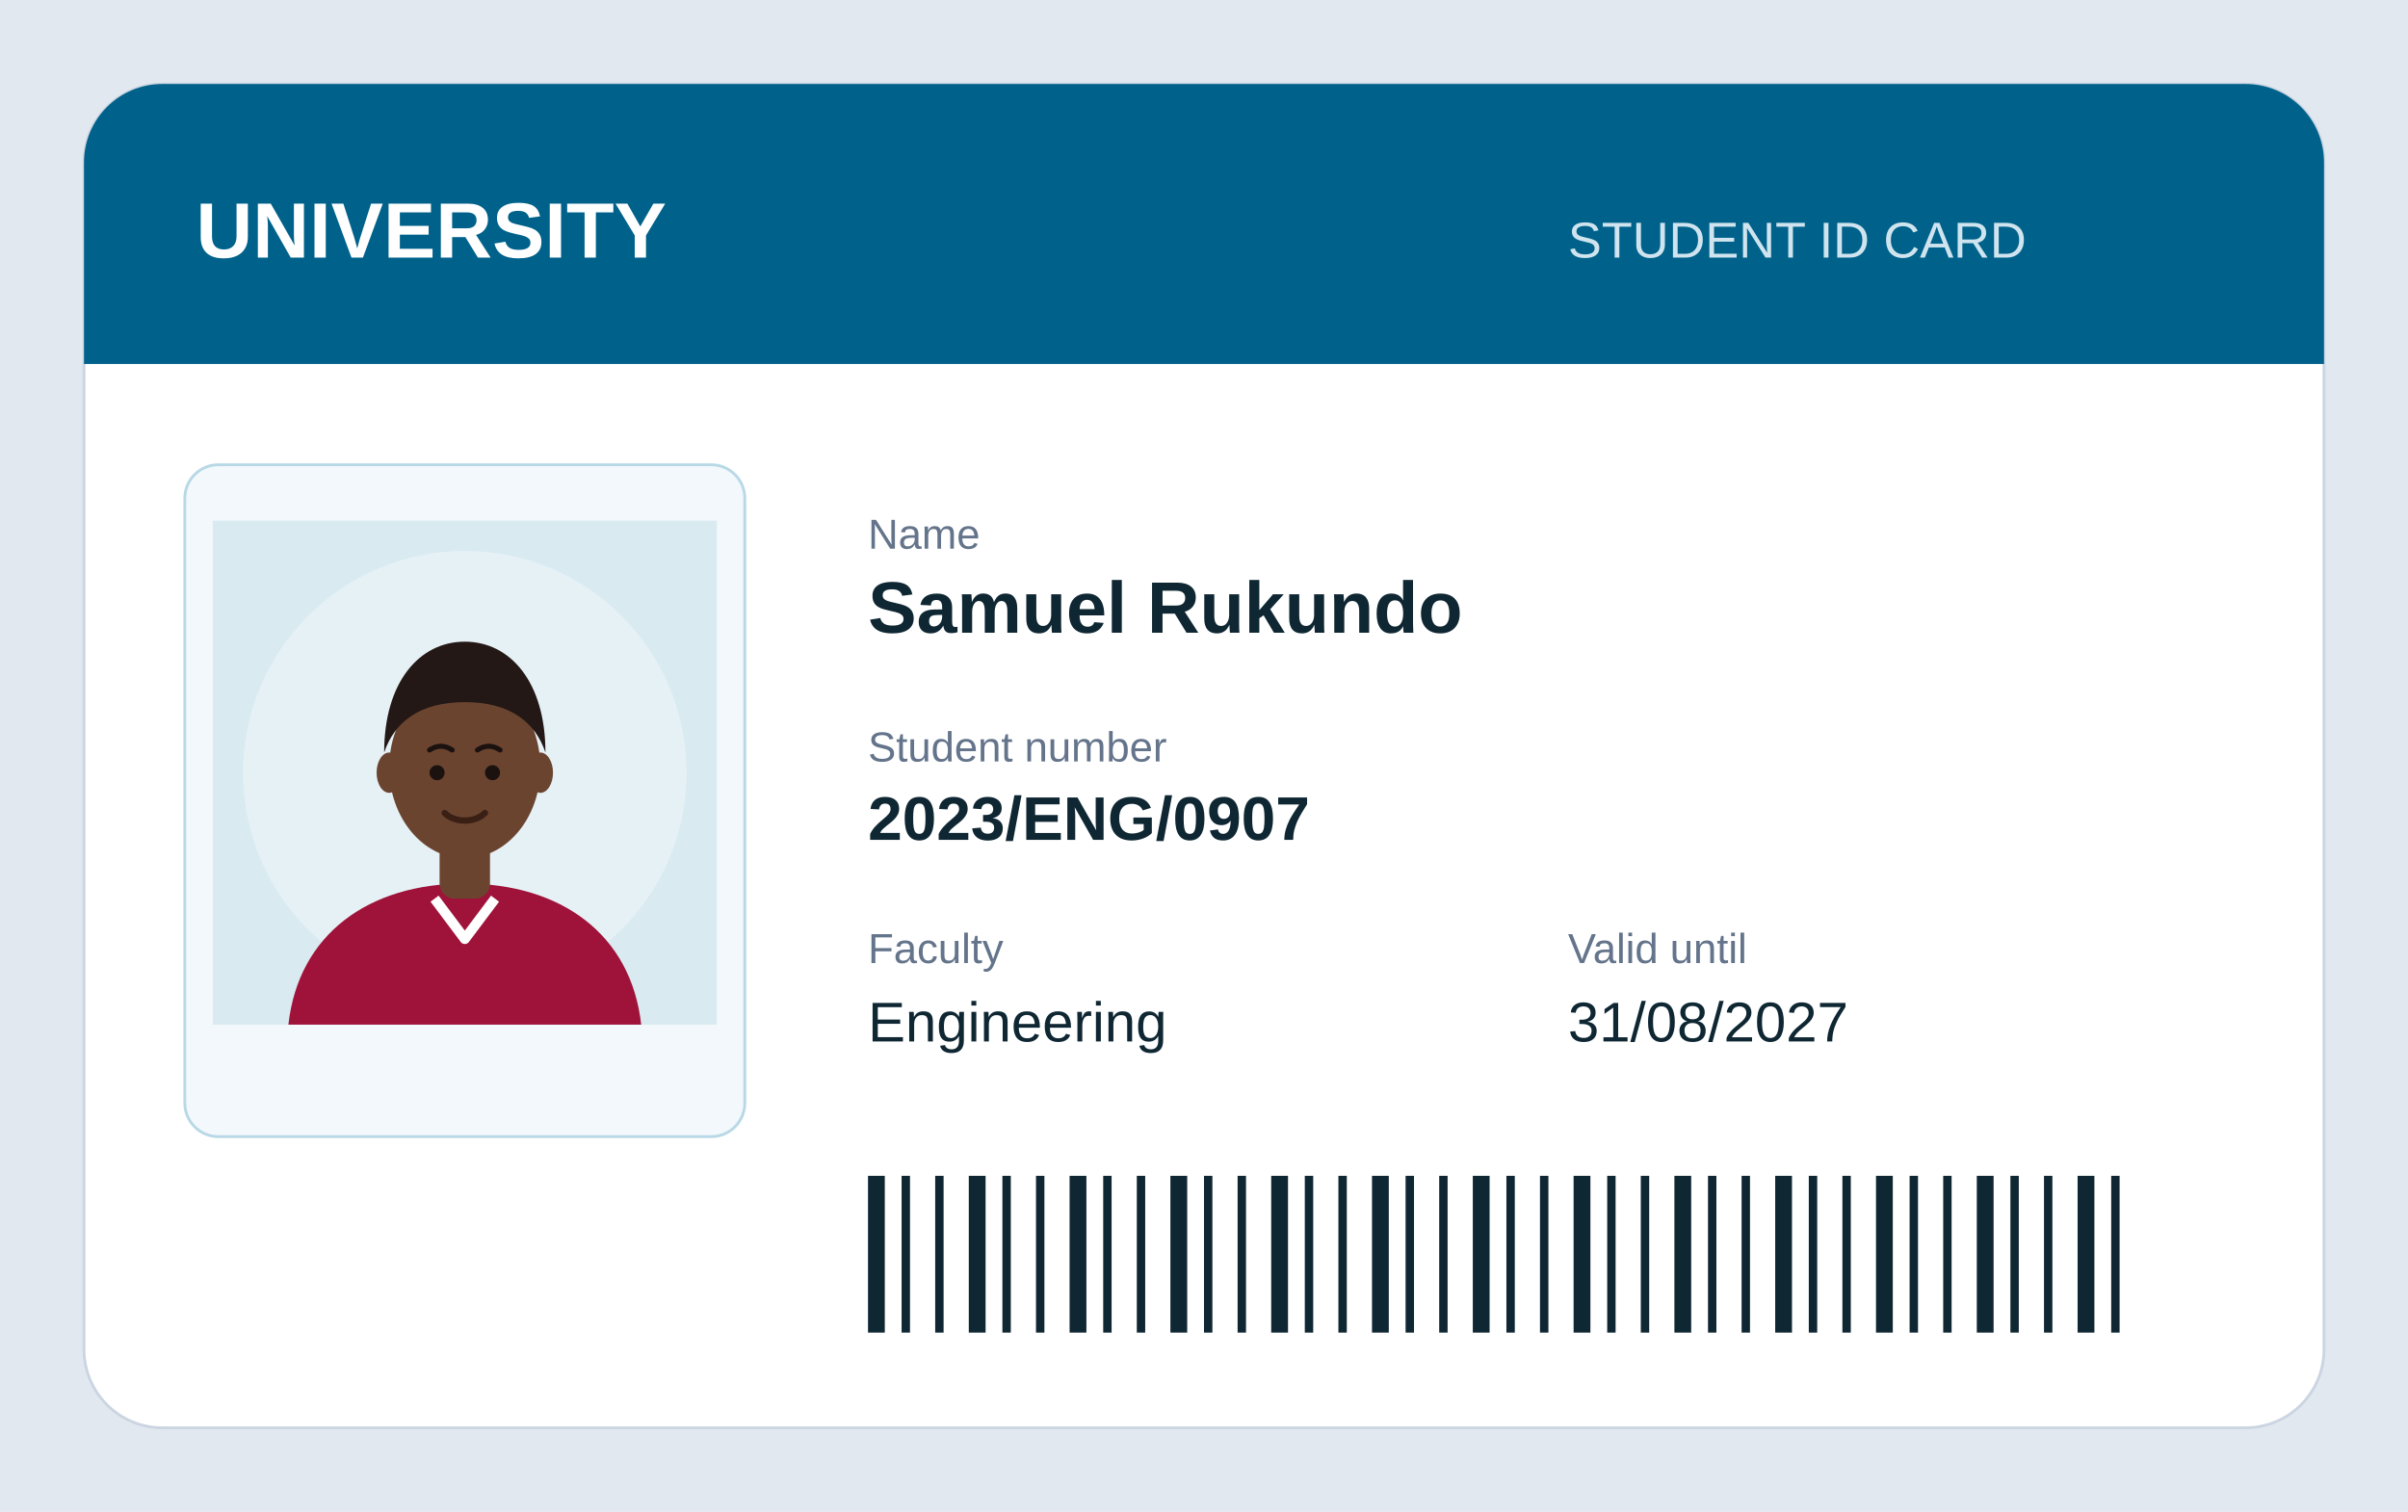
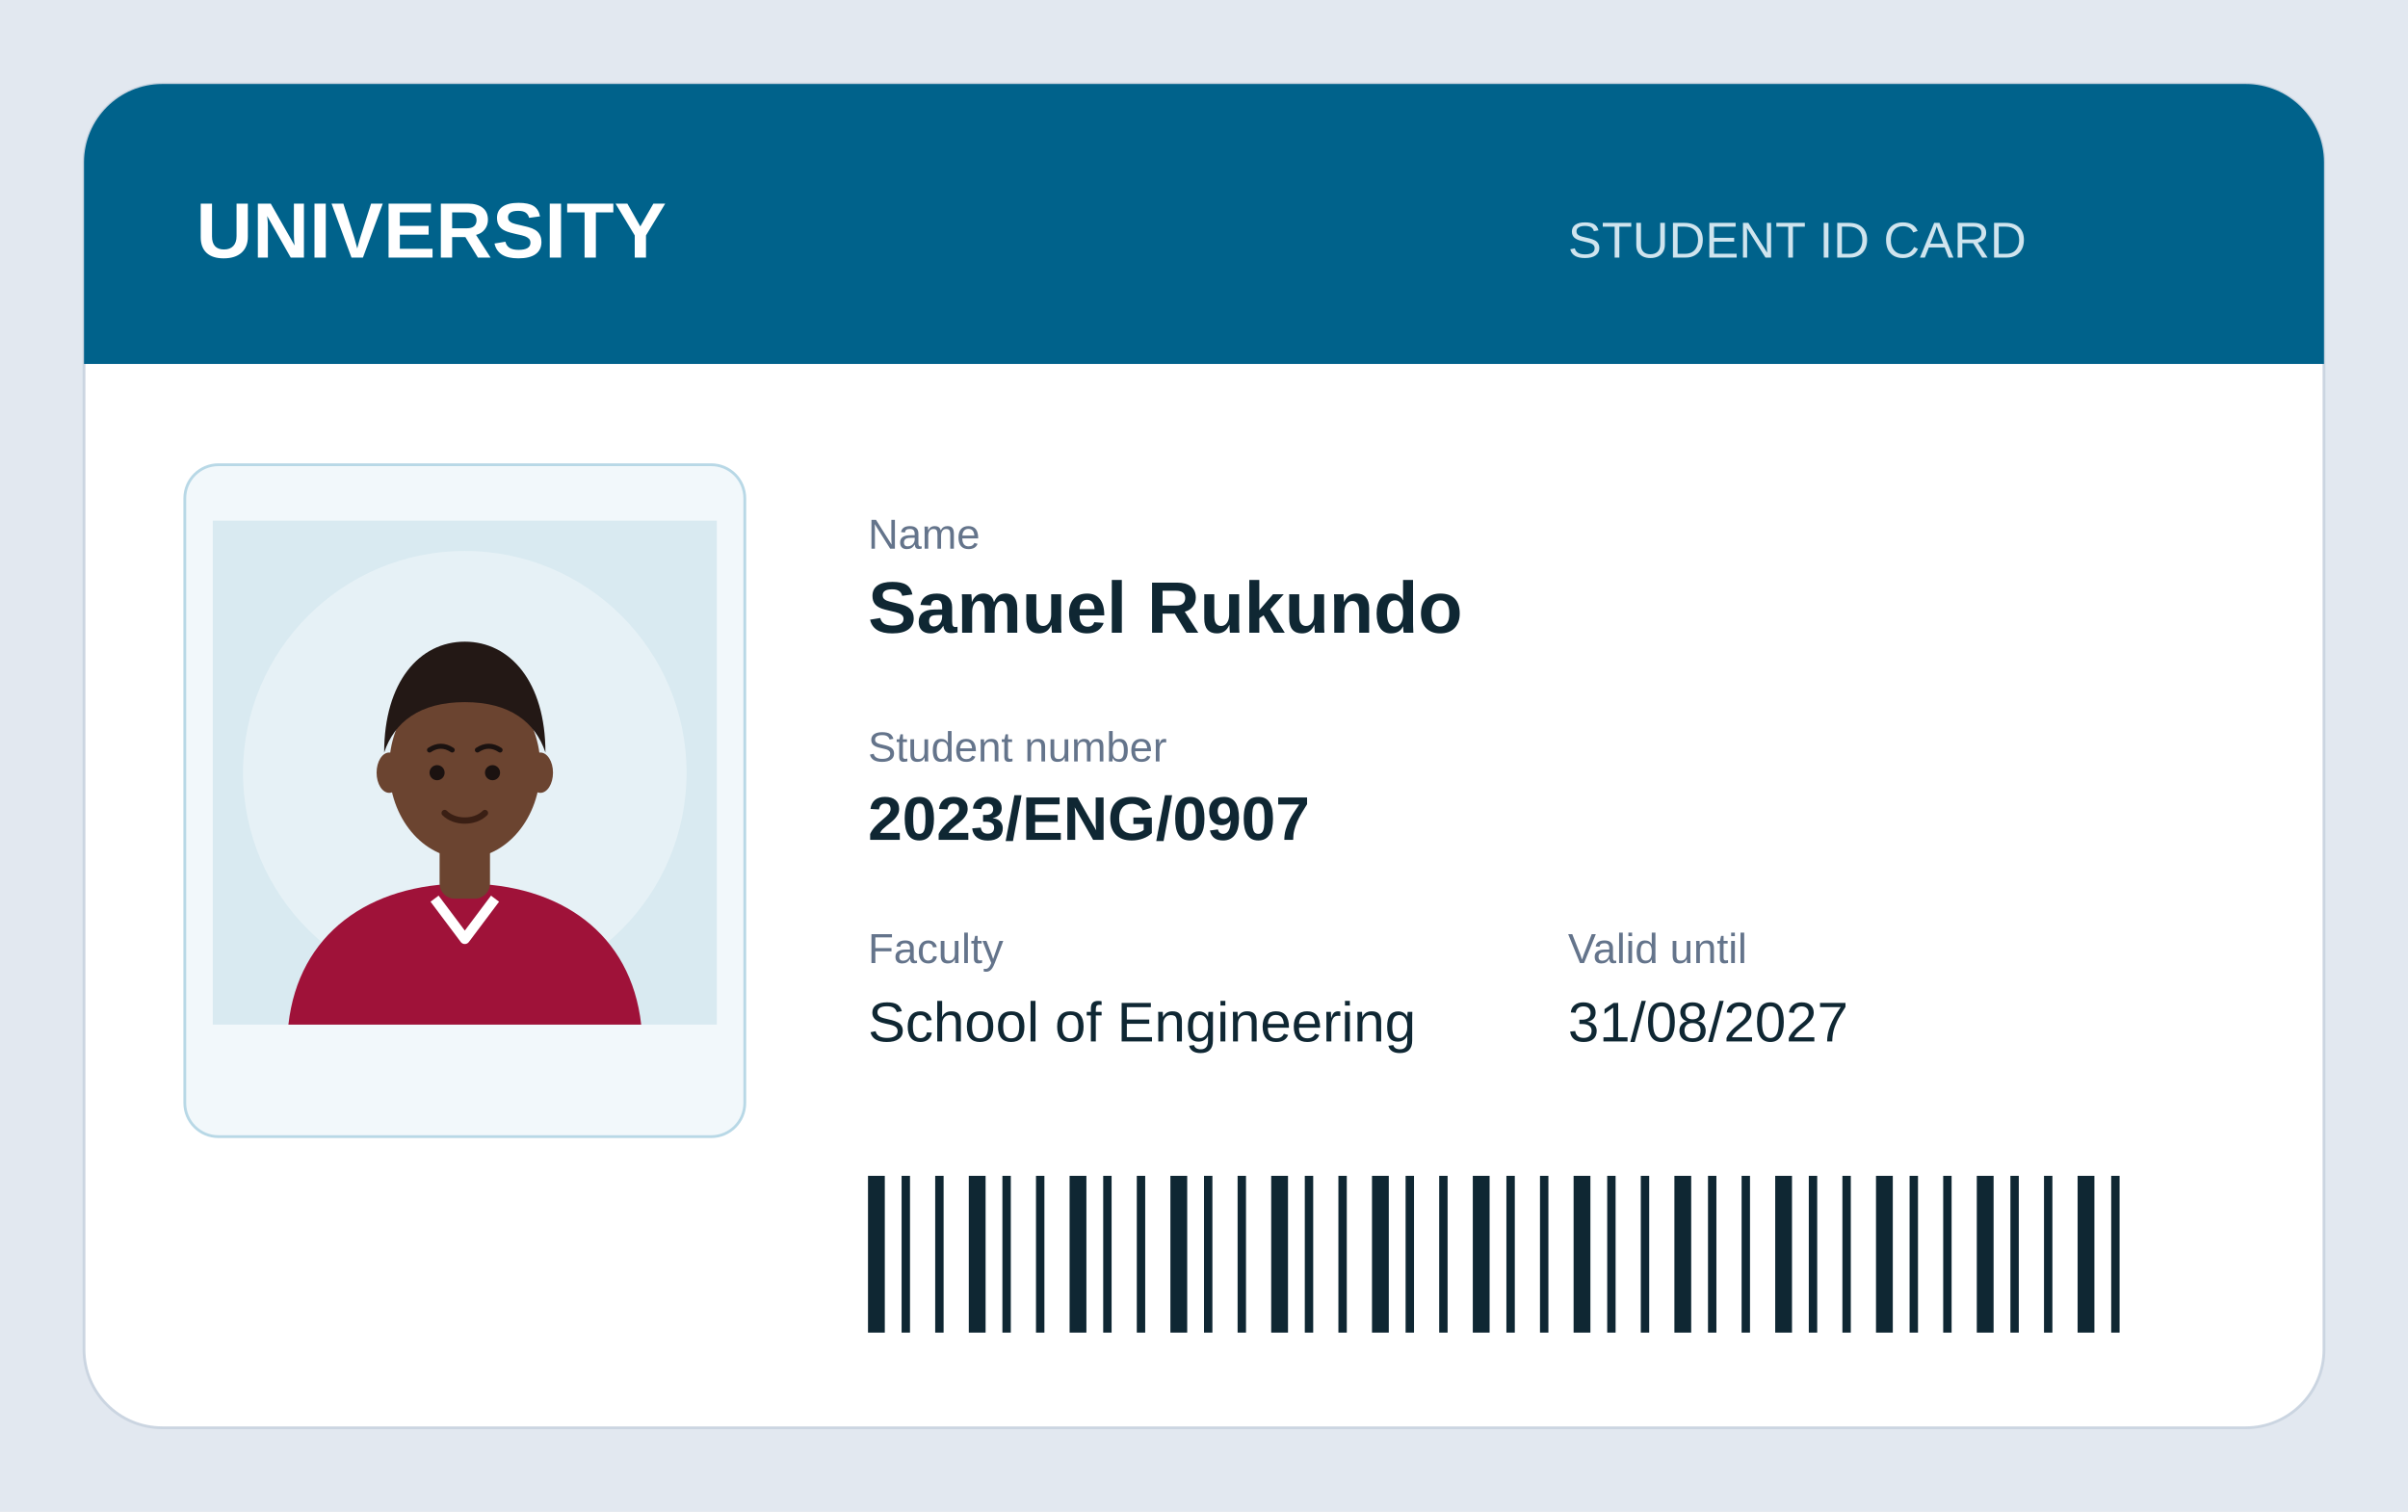
<svg xmlns="http://www.w3.org/2000/svg" viewBox="0 0 860 540" width="860" height="540">
  <rect width="860" height="540" fill="#e2e8f0" />
  <rect x="30" y="30" width="800" height="480" rx="28" fill="#ffffff" stroke="#cbd5e1" />
  <path d="M30 58a28 28 0 0 1 28-28h744a28 28 0 0 1 28 28v72H30Z" fill="#00628b" />
  <text x="70" y="92" font-family="Arial, Helvetica, sans-serif" font-size="28" font-weight="700" fill="#ffffff">UNIVERSITY</text>
  <text x="560" y="92" font-family="Arial, Helvetica, sans-serif" font-size="18" fill="#cfe4ee">STUDENT ID CARD</text>
  <rect x="66" y="166" width="200" height="240" rx="12" fill="#f2f8fb" stroke="#b8d8e6" />
  <svg x="76" y="186" width="180" height="180" viewBox="0 0 200 200">
    <rect width="200" height="200" fill="#d9eaf1" />
    <circle cx="100" cy="100" r="88" fill="#ffffff" fill-opacity=".35" />
    <path d="M30 200c4-36 32-56 70-56s66 20 70 56Z" fill="#9f1239" />
    <path d="M88 150l12 16 12-16" fill="none" stroke="#ffffff" stroke-width="4" stroke-linejoin="round" />
    <rect x="90" y="126" width="20" height="24" rx="6" fill="#6b4430" />
    <ellipse cx="100" cy="98" rx="30" ry="36" fill="#6b4430" />
    <ellipse cx="70" cy="100" rx="5" ry="8" fill="#6b4430" />
    <ellipse cx="130" cy="100" rx="5" ry="8" fill="#6b4430" />
    <path d="M68 92c0-28 14-44 32-44s32 16 32 44c-4-12-14-20-32-20s-28 8-32 20Z" fill="#231815" />
    <circle cx="89" cy="100" r="3" fill="#1b1210" />
    <circle cx="111" cy="100" r="3" fill="#1b1210" />
    <path d="M86 91c3-2 6-2 9 0M105 91c3-2 6-2 9 0" stroke="#1b1210" stroke-width="2" stroke-linecap="round" fill="none" />
    <path d="M92 116c4 4 12 4 16 0" stroke="#3a1f14" stroke-width="2.5" stroke-linecap="round" fill="none" />
  </svg>
  <text x="310" y="196" font-family="Arial, Helvetica, sans-serif" font-size="15" fill="#64748b">Name</text>
  <text x="310" y="226" font-family="Arial, Helvetica, sans-serif" font-size="26" font-weight="700" fill="#0f2733">Samuel Rukundo</text>
  <text x="310" y="272" font-family="Arial, Helvetica, sans-serif" font-size="15" fill="#64748b">Student number</text>
  <text x="310" y="300" font-family="Arial, Helvetica, sans-serif" font-size="22" font-weight="700" fill="#0f2733">2023/ENG/0907</text>
  <text x="310" y="344" font-family="Arial, Helvetica, sans-serif" font-size="15" fill="#64748b">Faculty</text>
-   <text x="310" y="372" font-family="Arial, Helvetica, sans-serif" font-size="20" fill="#0f2733">Engineering</text>
+   <text x="310" y="372" font-family="Arial, Helvetica, sans-serif" font-size="20" fill="#0f2733">School of Engineering</text>
  <text x="560" y="344" font-family="Arial, Helvetica, sans-serif" font-size="15" fill="#64748b">Valid until</text>
  <text x="560" y="372" font-family="Arial, Helvetica, sans-serif" font-size="20" fill="#0f2733">31/08/2027</text>
  <rect x="310" y="420" width="6" height="56" fill="#0f2733" />
  <rect x="322" y="420" width="3" height="56" fill="#0f2733" />
  <rect x="334" y="420" width="3" height="56" fill="#0f2733" />
  <rect x="346" y="420" width="6" height="56" fill="#0f2733" />
  <rect x="358" y="420" width="3" height="56" fill="#0f2733" />
  <rect x="370" y="420" width="3" height="56" fill="#0f2733" />
  <rect x="382" y="420" width="6" height="56" fill="#0f2733" />
  <rect x="394" y="420" width="3" height="56" fill="#0f2733" />
  <rect x="406" y="420" width="3" height="56" fill="#0f2733" />
  <rect x="418" y="420" width="6" height="56" fill="#0f2733" />
  <rect x="430" y="420" width="3" height="56" fill="#0f2733" />
  <rect x="442" y="420" width="3" height="56" fill="#0f2733" />
  <rect x="454" y="420" width="6" height="56" fill="#0f2733" />
  <rect x="466" y="420" width="3" height="56" fill="#0f2733" />
  <rect x="478" y="420" width="3" height="56" fill="#0f2733" />
  <rect x="490" y="420" width="6" height="56" fill="#0f2733" />
  <rect x="502" y="420" width="3" height="56" fill="#0f2733" />
  <rect x="514" y="420" width="3" height="56" fill="#0f2733" />
  <rect x="526" y="420" width="6" height="56" fill="#0f2733" />
  <rect x="538" y="420" width="3" height="56" fill="#0f2733" />
  <rect x="550" y="420" width="3" height="56" fill="#0f2733" />
  <rect x="562" y="420" width="6" height="56" fill="#0f2733" />
  <rect x="574" y="420" width="3" height="56" fill="#0f2733" />
  <rect x="586" y="420" width="3" height="56" fill="#0f2733" />
  <rect x="598" y="420" width="6" height="56" fill="#0f2733" />
  <rect x="610" y="420" width="3" height="56" fill="#0f2733" />
  <rect x="622" y="420" width="3" height="56" fill="#0f2733" />
  <rect x="634" y="420" width="6" height="56" fill="#0f2733" />
  <rect x="646" y="420" width="3" height="56" fill="#0f2733" />
  <rect x="658" y="420" width="3" height="56" fill="#0f2733" />
  <rect x="670" y="420" width="6" height="56" fill="#0f2733" />
  <rect x="682" y="420" width="3" height="56" fill="#0f2733" />
  <rect x="694" y="420" width="3" height="56" fill="#0f2733" />
  <rect x="706" y="420" width="6" height="56" fill="#0f2733" />
  <rect x="718" y="420" width="3" height="56" fill="#0f2733" />
  <rect x="730" y="420" width="3" height="56" fill="#0f2733" />
  <rect x="742" y="420" width="6" height="56" fill="#0f2733" />
  <rect x="754" y="420" width="3" height="56" fill="#0f2733" />
</svg>
